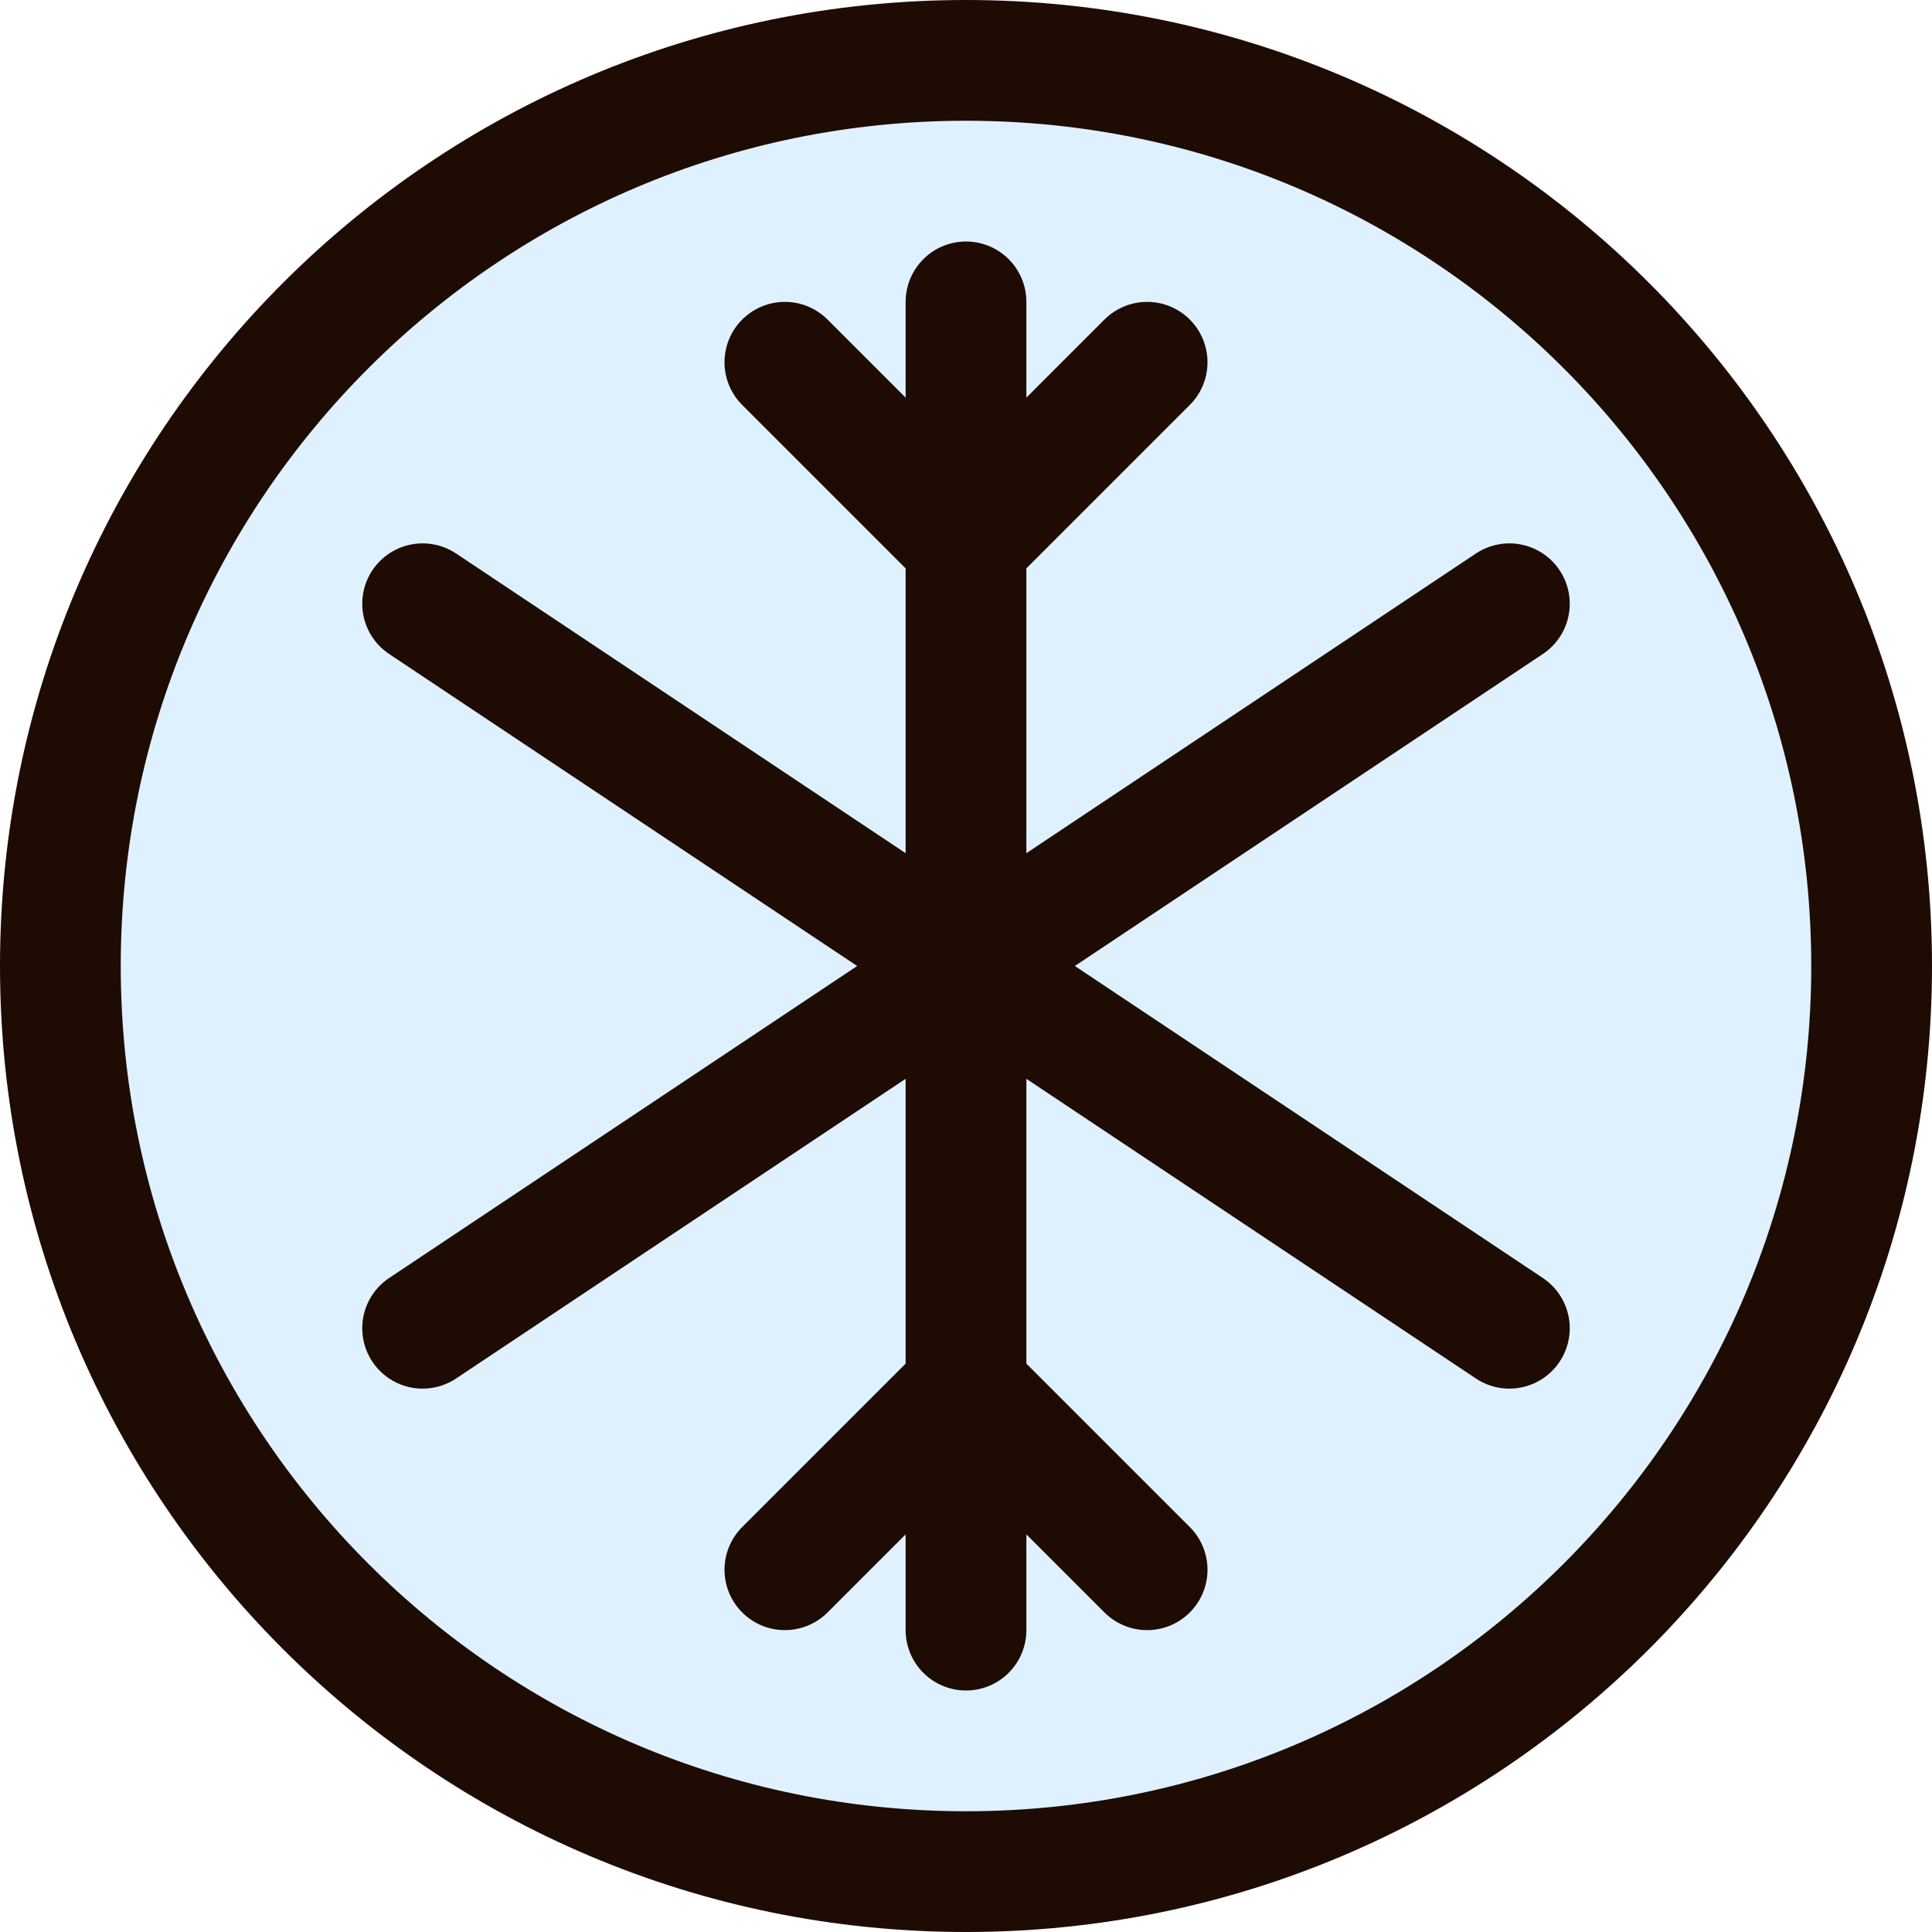
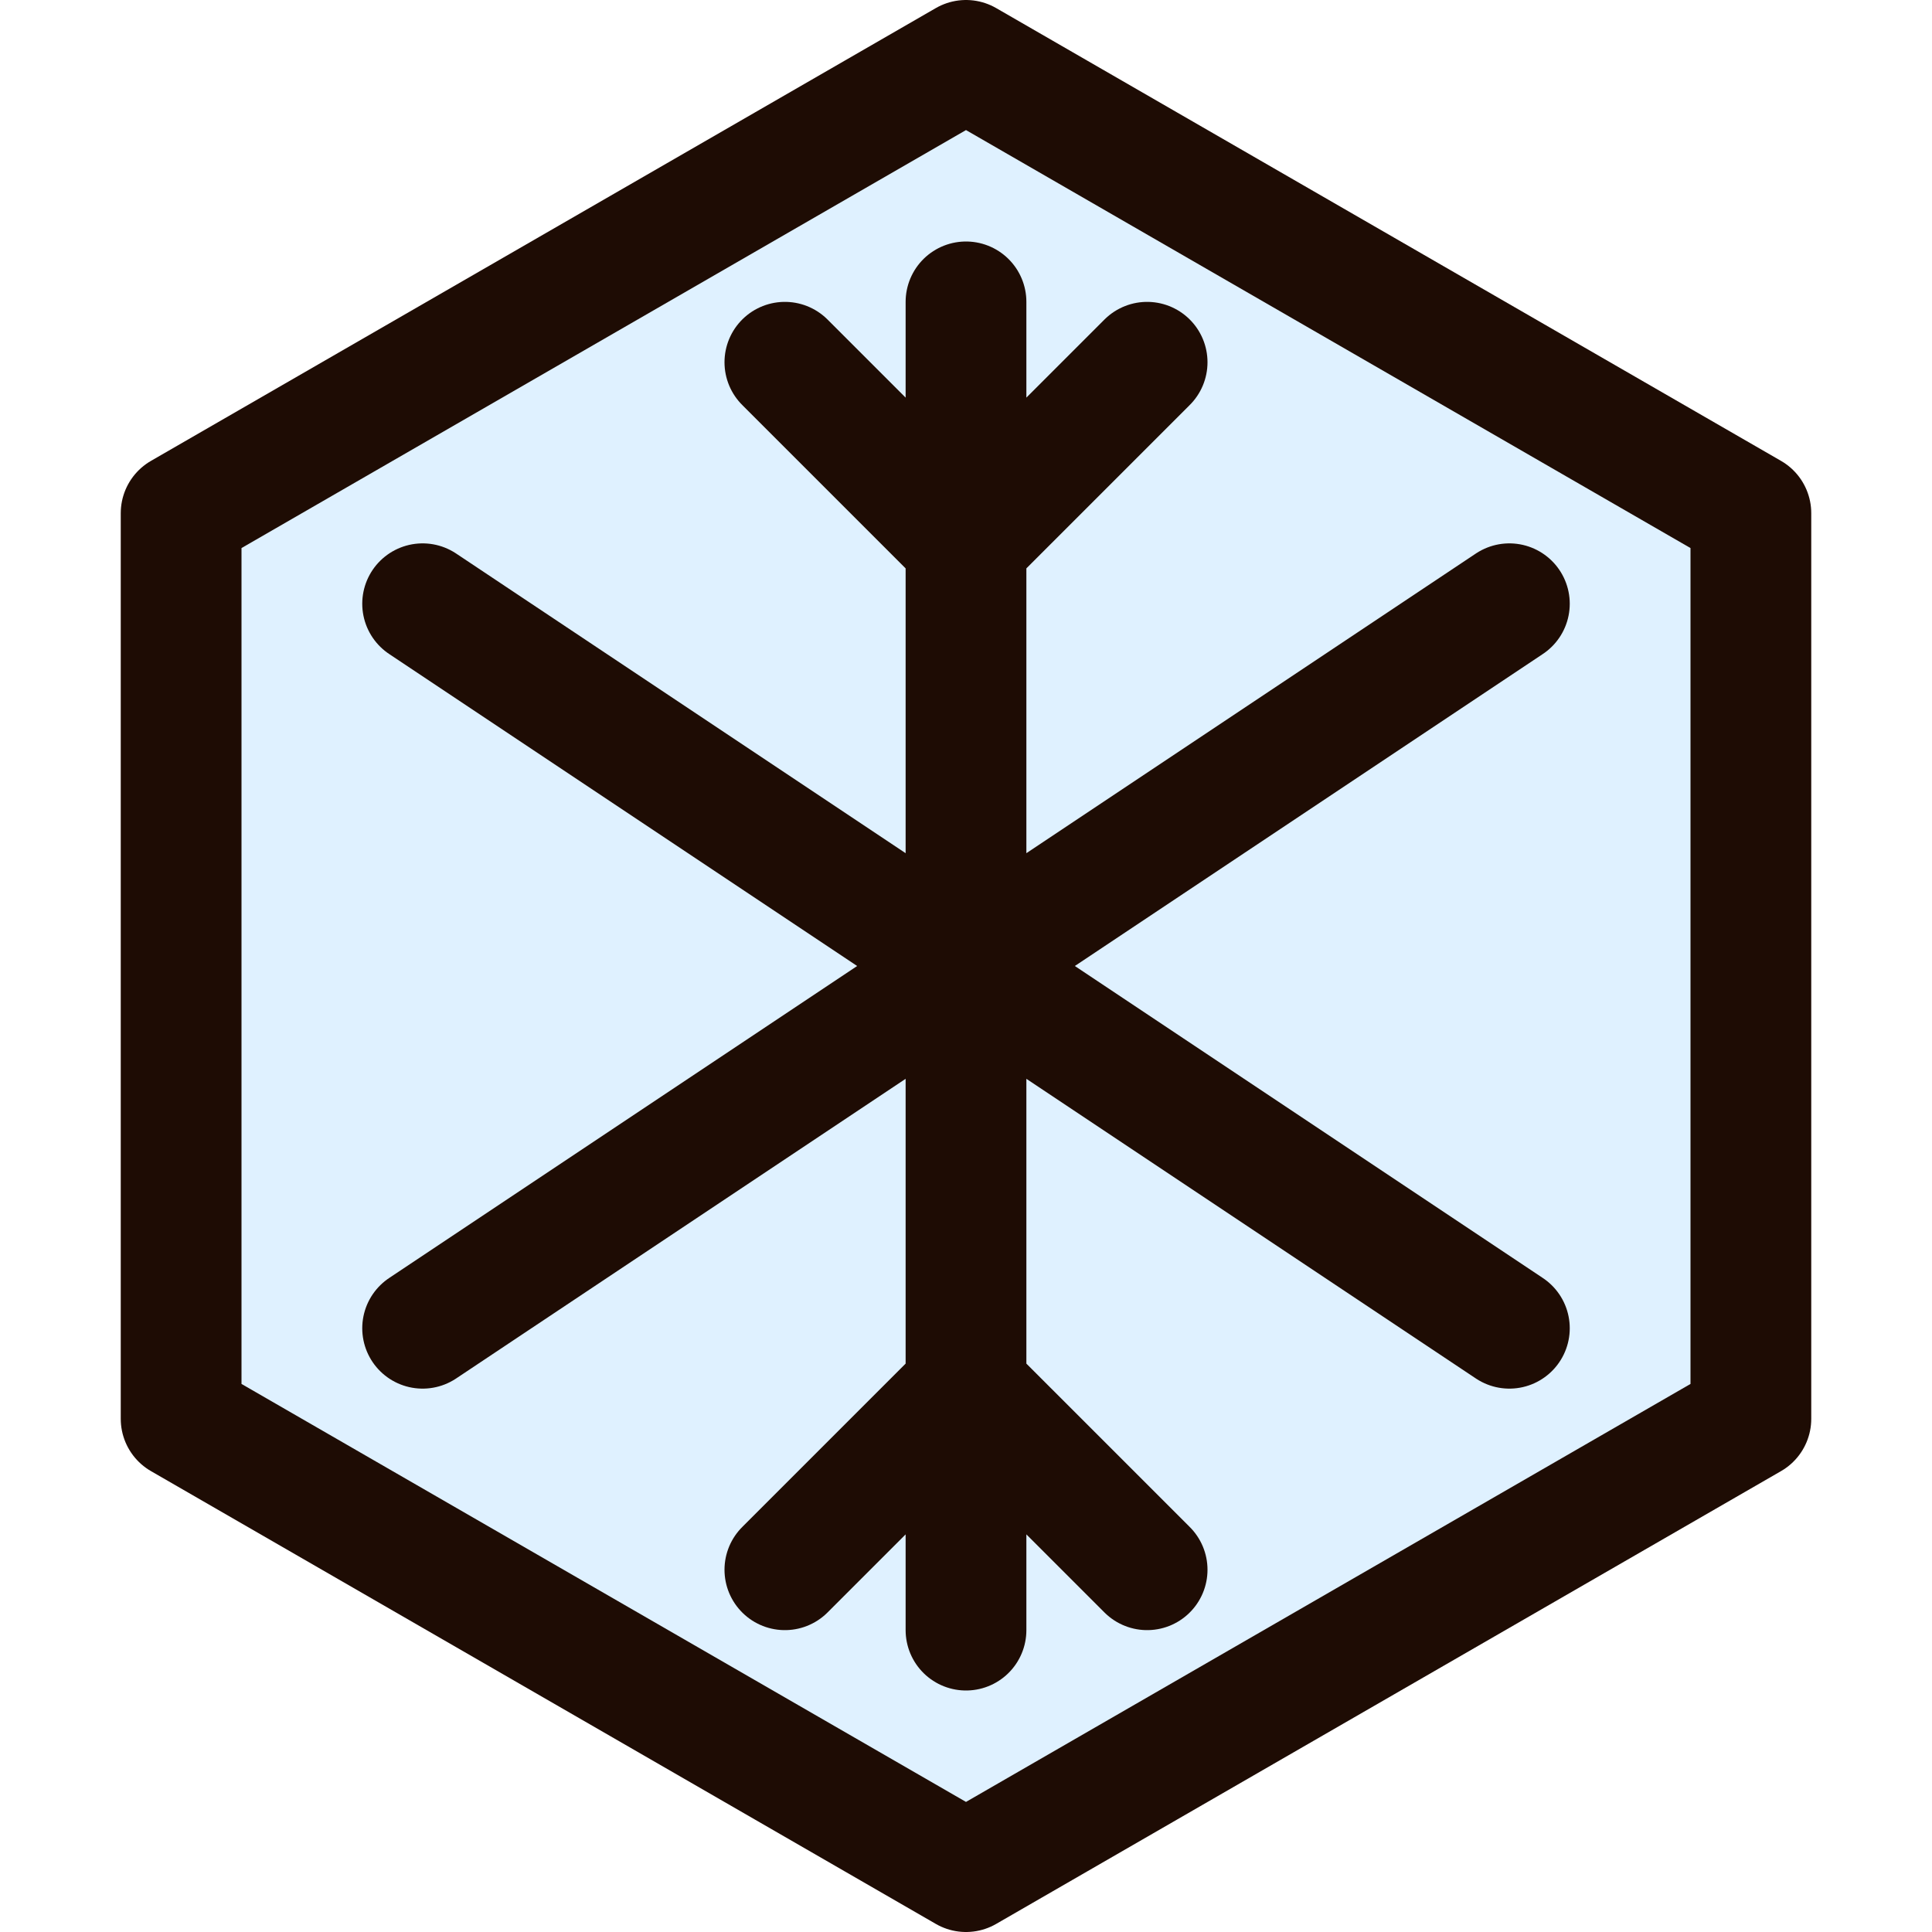
<svg xmlns="http://www.w3.org/2000/svg" viewBox="0 0 32 32">
-   <rect x="1" y="1" width="30" height="30" rx="16" fill="#dff1ff" stroke="#1e0c04" stroke-width="2" />
+   <path d="M16 1l13 7.5v15L16 31 3 23.5v-15z" fill="#dff1ff" stroke="#1e0c04" stroke-width="2" stroke-linejoin="round" />
  <g fill="none" stroke="#1e0c04" stroke-width="2" stroke-linecap="round" stroke-linejoin="round">
    <path d="M16 5v22M7 10l18 12M25 10L7 22M13 6l3 3 3-3M13 26l3-3 3 3" />
  </g>
</svg>
